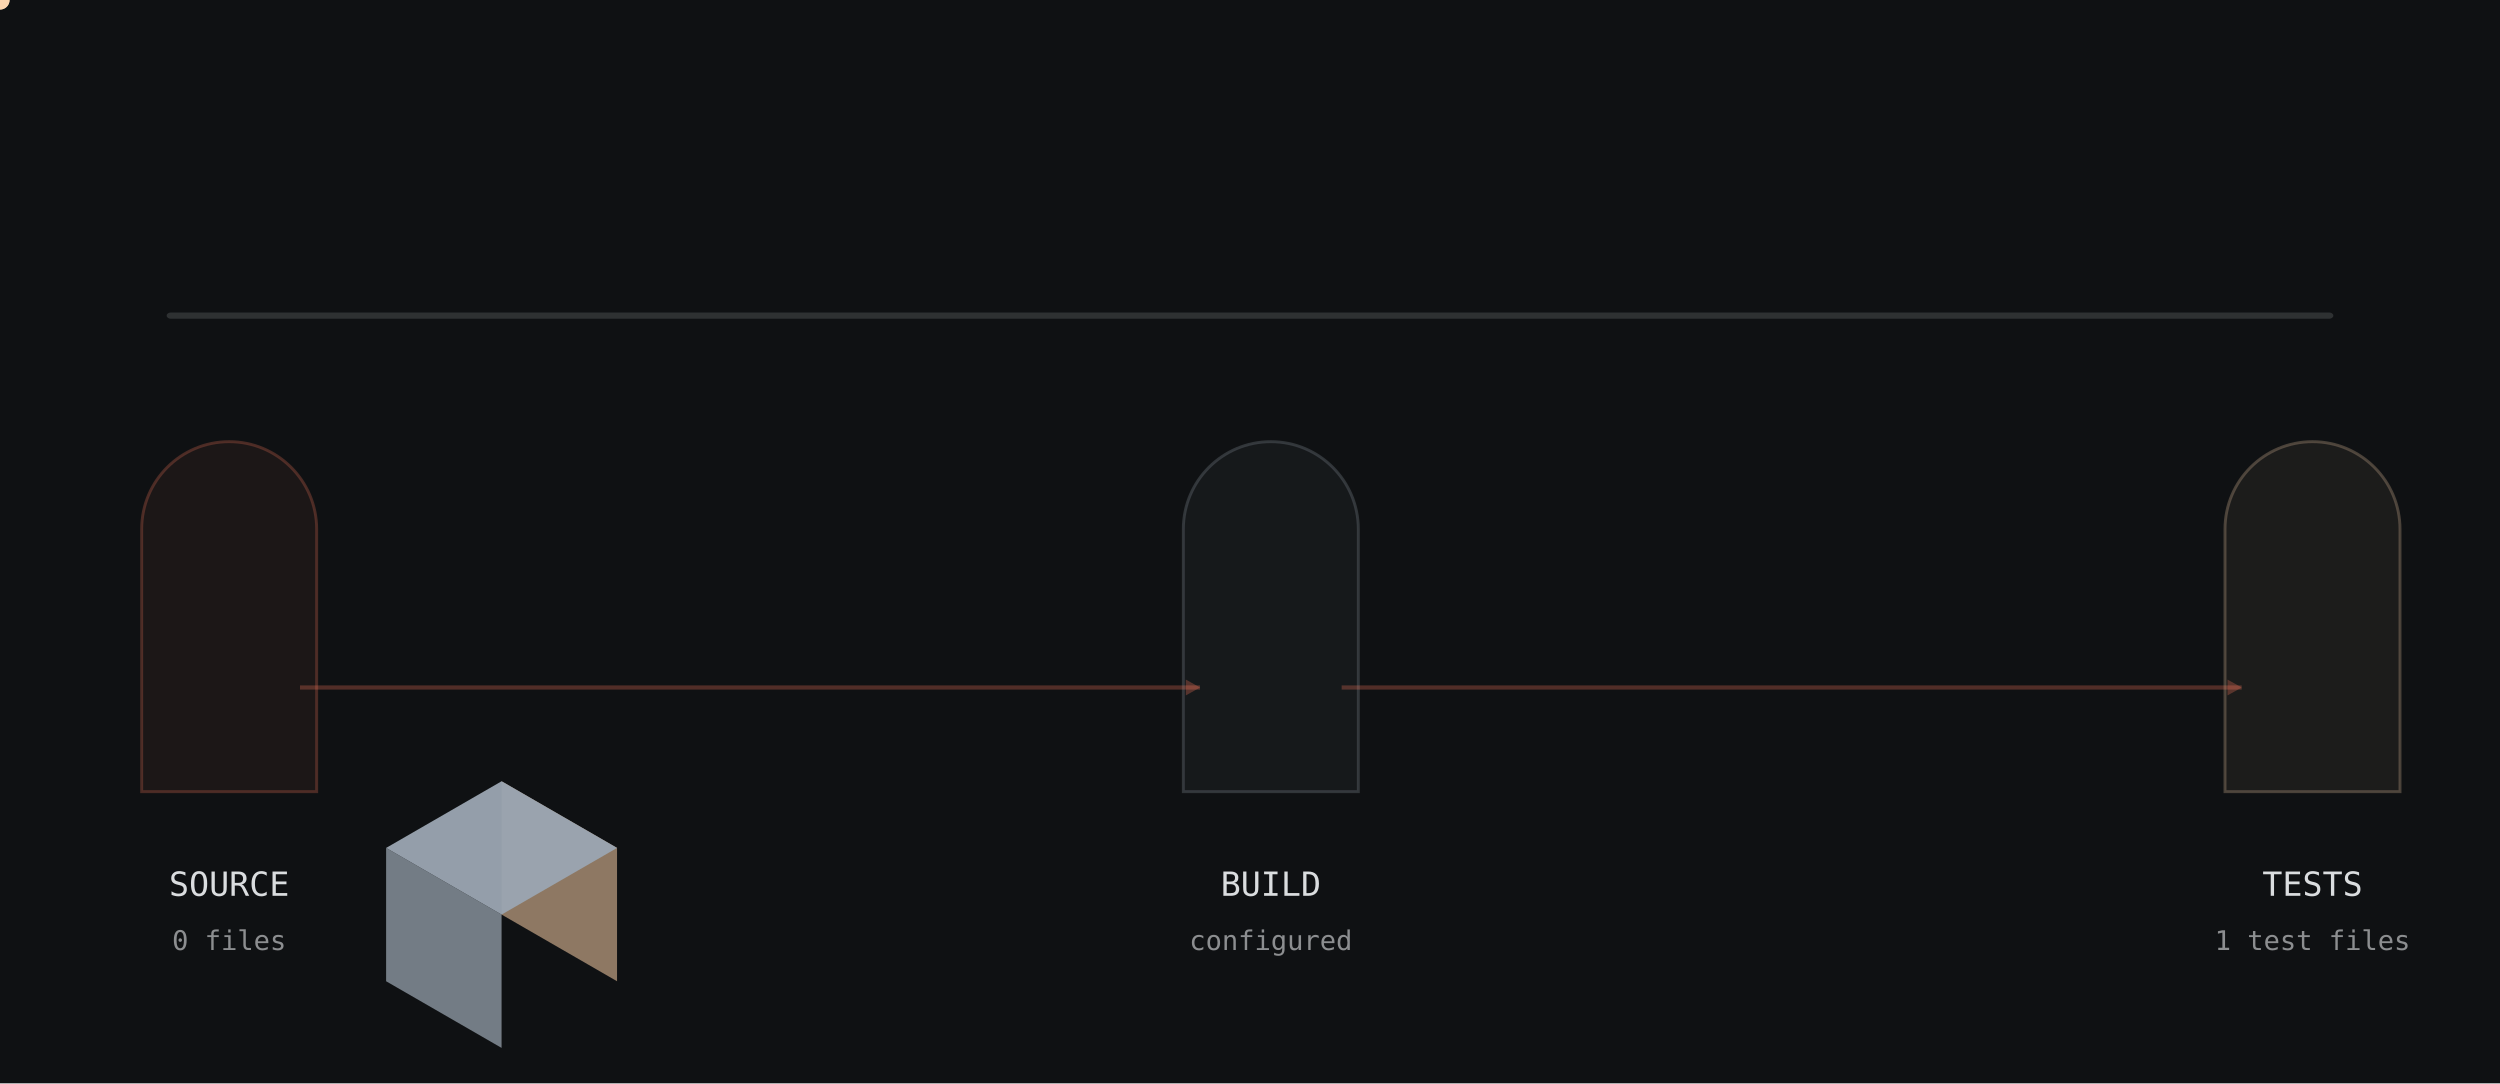
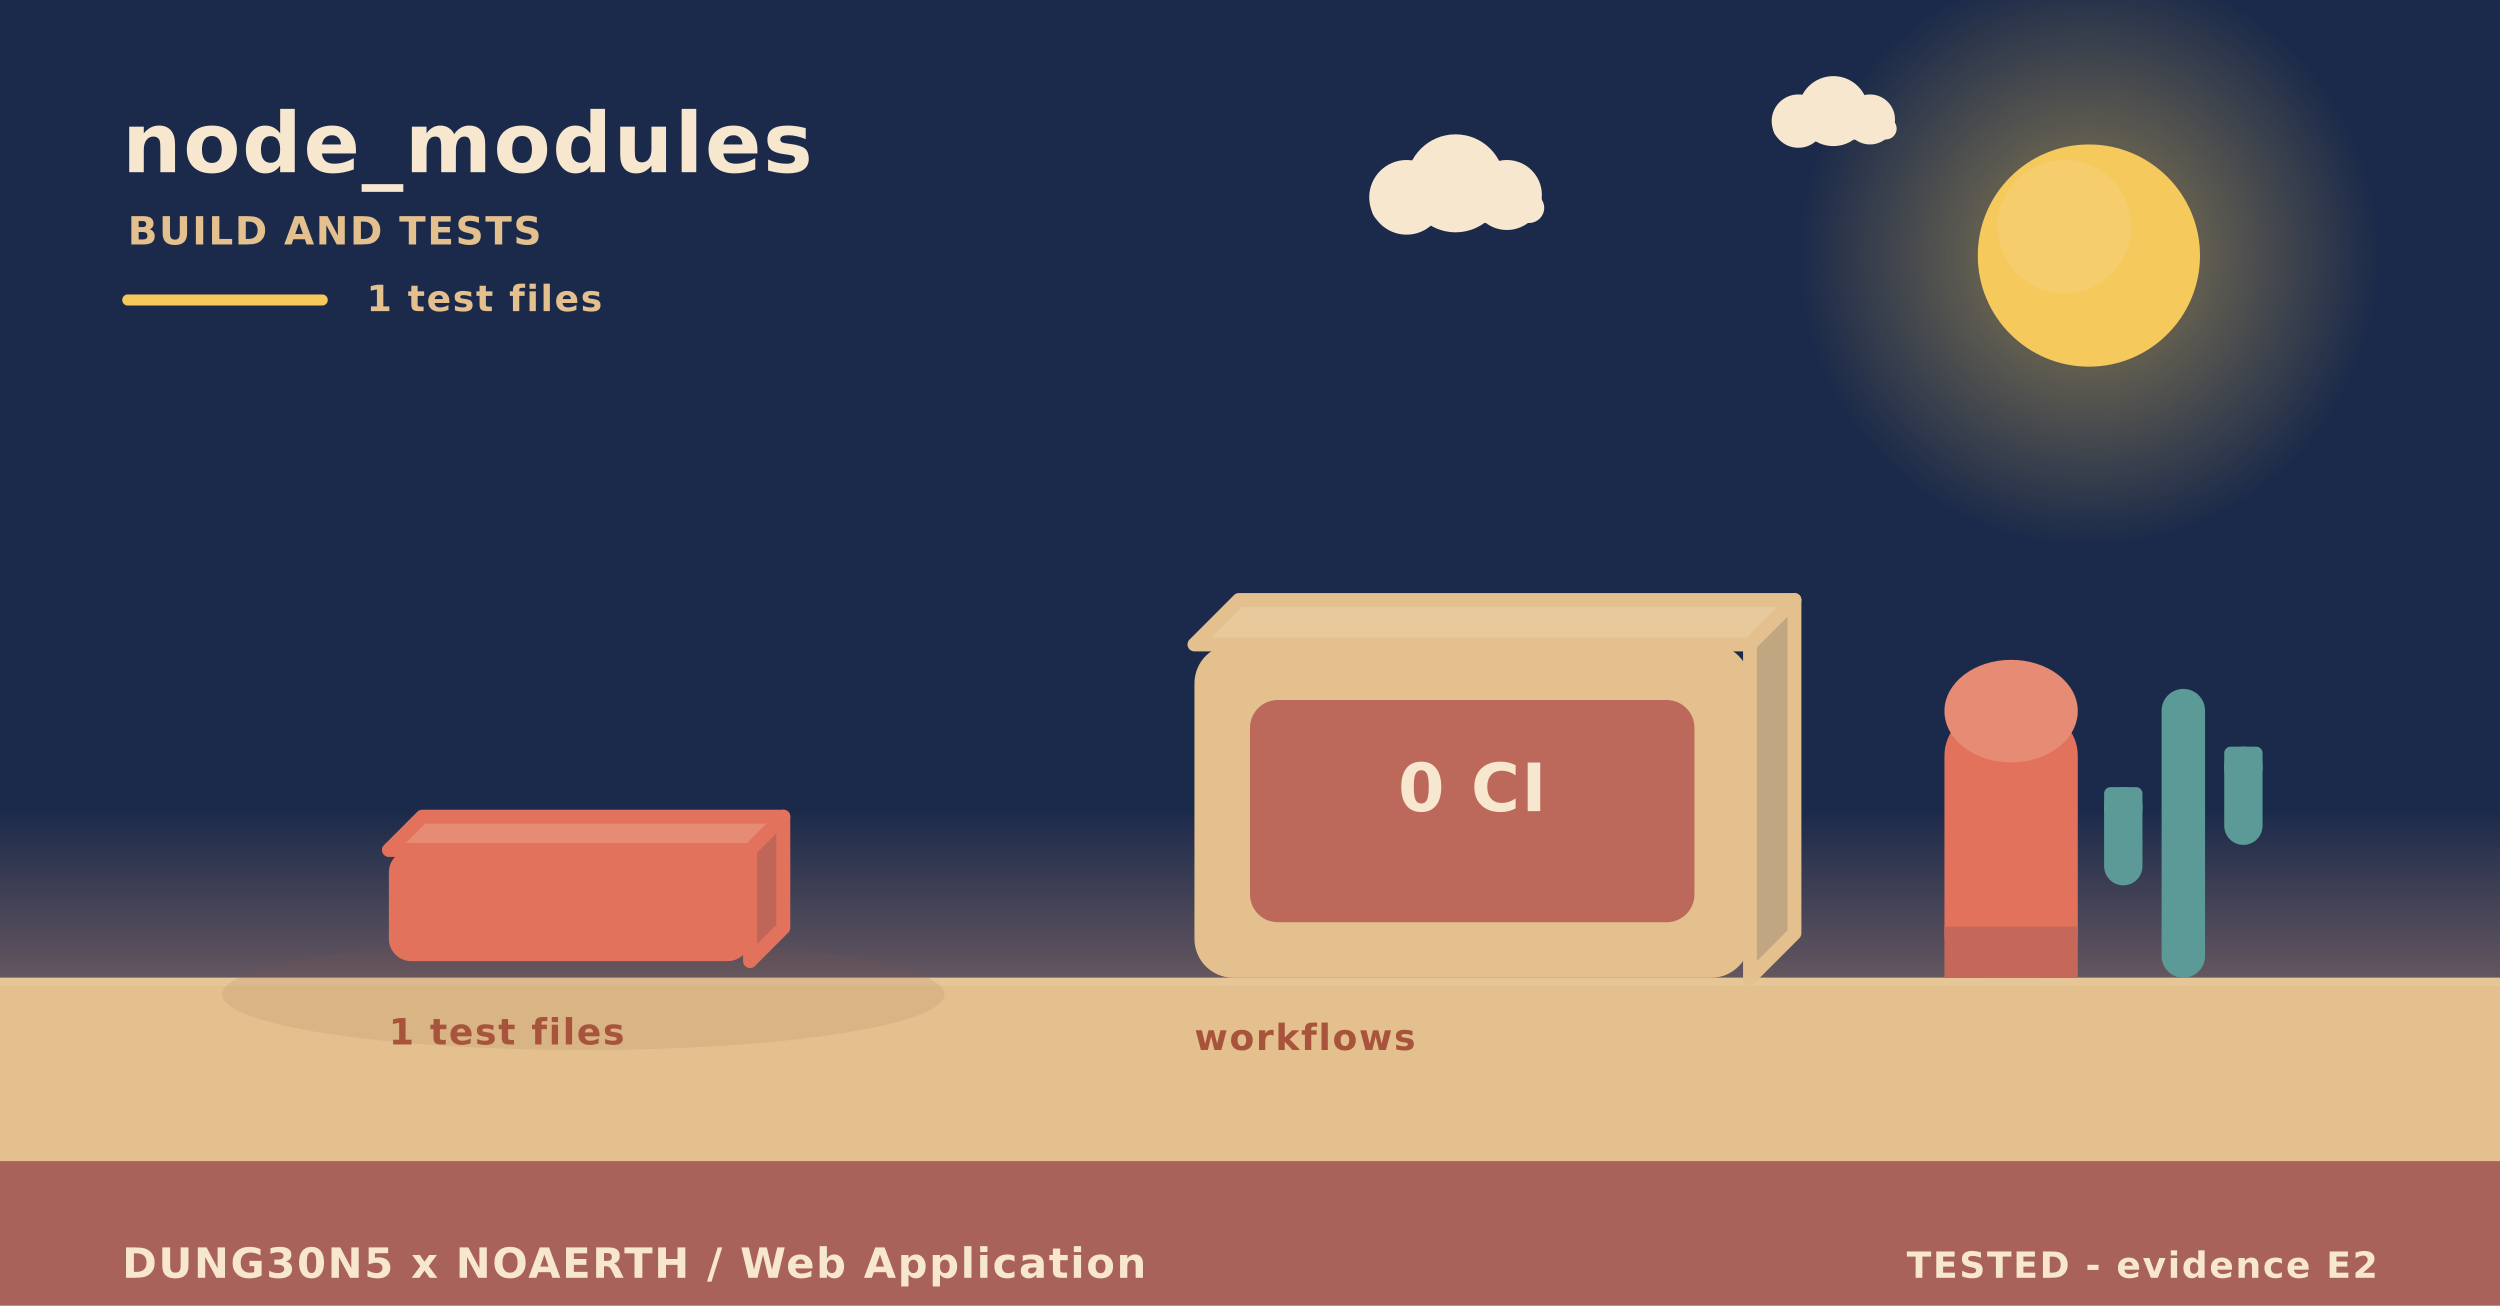
- <svg xmlns="http://www.w3.org/2000/svg" viewBox="0 0 1200 520" width="1200" height="520" role="img" aria-label="node_modules build evidence">
-   <rect width="1200" height="520" fill="#0f1113" />
-   <defs>
-     <linearGradient id="gb" x1="0" y1="0" x2="1" y2="1">
-       <stop offset="0%" stop-color="#ff7a5c" />
-       <stop offset="100%" stop-color="#9aa5b1" />
-     </linearGradient>
-   </defs>
-   <rect x="80.00" y="150.00" width="1040.00" height="3.00" rx="2.00" fill="rgba(241,243,245,0.140)" opacity="1.00" />
-   <path d="M68.00,380.00 L68.00,254.00 A42.00,42.00 0 0 1 152.00,254.00 L152.00,380.00 Z" fill="rgba(255,122,92,0.100)" opacity="0.55" stroke="rgba(255,122,92,0.450)" stroke-width="1.4" />
-   <polygon points="-192.26,189.00 -136.83,221.00 -136.83,157.00 -192.26,125.00" fill="#947d67" opacity="0.95" />
-   <polygon points="-247.68,221.00 -192.26,253.00 -192.26,189.00 -247.68,157.00" fill="#78818a" opacity="0.95" />
-   <polygon points="-192.26,125.00 -136.83,157.00 -192.26,189.00 -247.68,157.00" fill="#ff7a5c" opacity="0.95" />
-   <text x="110" y="430" font-family="ui-monospace,Menlo,monospace" font-size="16" fill="rgba(241,243,245,0.900)" text-anchor="middle">SOURCE</text>
-   <text x="110" y="456" font-family="ui-monospace,Menlo,monospace" font-size="13" fill="rgba(241,243,245,0.550)" text-anchor="middle">0 files</text>
-   <path d="M568.00,380.00 L568.00,254.00 A42.00,42.00 0 0 1 652.00,254.00 L652.00,380.00 Z" fill="rgba(154,165,177,0.100)" opacity="0.55" stroke="rgba(154,165,177,0.450)" stroke-width="1.4" />
-   <polygon points="240.76,439.00 296.18,471.00 296.18,407.00 240.76,375.00" fill="#947d67" opacity="0.95" />
-   <polygon points="185.33,471.00 240.76,503.00 240.76,439.00 185.33,407.00" fill="#78818a" opacity="0.95" />
-   <polygon points="240.76,375.00 296.18,407.00 240.76,439.00 185.33,407.00" fill="#9aa5b1" opacity="0.95" />
-   <text x="610" y="430" font-family="ui-monospace,Menlo,monospace" font-size="16" fill="rgba(241,243,245,0.900)" text-anchor="middle">BUILD</text>
-   <text x="610" y="456" font-family="ui-monospace,Menlo,monospace" font-size="13" fill="rgba(241,243,245,0.550)" text-anchor="middle">configured</text>
-   <line x1="144.00" y1="330.00" x2="576.00" y2="330.00" stroke="rgba(255,122,92,0.500)" stroke-width="2.00" opacity="0.55" />
-   <polygon points="576.00,330.00 569.20,326.20 569.20,333.80" fill="rgba(255,122,92,0.500)" opacity="0.55" />
-   <g opacity="0.9">
-     <circle cx="0.00" cy="0.00" r="4.60" fill="#ffd8b1" opacity="1.00" />
-     <animateTransform attributeName="transform" type="translate" values="144.00,330.00 576.00,330.00" dur="4.6s" begin="0.0s" repeatCount="indefinite" />
-     <animateTransform attributeName="transform" type="translate" values="576.00,330.00 144.00,330.00" dur="4.6s" begin="2.3s" repeatCount="indefinite" />
+ <svg xmlns="http://www.w3.org/2000/svg" width="900" height="470" viewBox="0 0 900 470" role="img" aria-label="node_modules - how it is verified">
+   <linearGradient id="skyb" x1="0" y1="0" x2="0" y2="1">
+     <stop offset="0" stop-color="#1b2a4a" />
+     <stop offset="0.62" stop-color="#1b2a4a" />
+     <stop offset="1" stop-color="#f3ad8a" />
+   </linearGradient>
+   <rect width="900" height="470" fill="url(#skyb)" />
+   <radialGradient id="sunb">
+     <stop offset="0.35" stop-color="#f5c95c" stop-opacity="0.34" />
+     <stop offset="1" stop-color="#f5c95c" stop-opacity="0" />
+   </radialGradient>
+   <circle cx="752" cy="92" r="104" fill="url(#sunb)" />
+   <circle cx="752" cy="92" r="40" fill="#f5c95c" />
+   <circle cx="743.2" cy="81.6" r="24" fill="#f5d27e" opacity="0.5" />
+   <g>
+     <circle cx="524" cy="66" r="17.64" fill="#f6e7ce" />
+     <circle cx="506.36" cy="71.04" r="13.44" fill="#f6e7ce" />
+     <circle cx="542.48" cy="70.2" r="12.6" fill="#f6e7ce" />
+     <rect x="493.76" y="69.36" width="62.16" height="10.92" rx="5.46" fill="#f6e7ce" />
+     <animateTransform attributeName="transform" type="translate" values="0 0;24 0;0 0" dur="36s" begin="0s" repeatCount="indefinite" />
  </g>
-   <path d="M1068.00,380.00 L1068.00,254.00 A42.00,42.00 0 0 1 1152.00,254.00 L1152.00,380.00 Z" fill="rgba(255,216,177,0.100)" opacity="0.55" stroke="rgba(255,216,177,0.450)" stroke-width="1.4" />
-   <polygon points="673.77,689.00 729.19,721.00 729.19,657.00 673.77,625.00" fill="#947d67" opacity="0.95" />
-   <polygon points="618.34,721.00 673.77,753.00 673.77,689.00 618.34,657.00" fill="#78818a" opacity="0.95" />
-   <polygon points="673.77,625.00 729.19,657.00 673.77,689.00 618.34,657.00" fill="#ffd8b1" opacity="0.95" />
-   <text x="1110" y="430" font-family="ui-monospace,Menlo,monospace" font-size="16" fill="rgba(241,243,245,0.900)" text-anchor="middle">TESTS</text>
-   <text x="1110" y="456" font-family="ui-monospace,Menlo,monospace" font-size="13" fill="rgba(241,243,245,0.550)" text-anchor="middle">1 test files</text>
-   <line x1="644.00" y1="330.00" x2="1076.00" y2="330.00" stroke="rgba(255,122,92,0.500)" stroke-width="2.00" opacity="0.55" />
-   <polygon points="1076.00,330.00 1069.20,326.20 1069.20,333.80" fill="rgba(255,122,92,0.500)" opacity="0.55" />
-   <g opacity="0.9">
-     <circle cx="0.00" cy="0.00" r="4.60" fill="#ffd8b1" opacity="1.00" />
-     <animateTransform attributeName="transform" type="translate" values="644.00,330.00 1076.00,330.00" dur="4.6s" begin="0.4s" repeatCount="indefinite" />
-     <animateTransform attributeName="transform" type="translate" values="1076.00,330.00 644.00,330.00" dur="4.6s" begin="2.7s" repeatCount="indefinite" />
+   <g>
+     <circle cx="660" cy="40" r="12.6" fill="#f6e7ce" />
+     <circle cx="647.4" cy="43.6" r="9.6" fill="#f6e7ce" />
+     <circle cx="673.2" cy="43" r="9" fill="#f6e7ce" />
+     <rect x="638.4" y="42.4" width="44.4" height="7.8" rx="3.9" fill="#f6e7ce" />
+     <animateTransform attributeName="transform" type="translate" values="0 0;-18 0;0 0" dur="46s" begin="3s" repeatCount="indefinite" />
  </g>
+   <rect x="0" y="352" width="900" height="118" fill="#e3c08d" />
+   <rect x="0" y="352" width="900" height="3" fill="#e6c596" />
+   <text x="44" y="62" font-family="Verdana,DejaVu Sans,sans-serif" font-size="30" font-weight="700" letter-spacing="0.6" fill="#f6e7ce" text-anchor="start">node_modules</text>
+   <text x="46" y="88" font-family="Verdana,DejaVu Sans,sans-serif" font-size="14" font-weight="700" letter-spacing="0.6" fill="#e3c08d" text-anchor="start">BUILD AND TESTS</text>
+   <rect x="44" y="106" width="74" height="4" rx="2" fill="#f5c95c" />
+   <text x="132" y="112" font-family="Verdana,DejaVu Sans,sans-serif" font-size="13" font-weight="700" letter-spacing="0.6" fill="#e3c08d" text-anchor="start">1 test files</text>
+   <ellipse cx="210" cy="358" rx="130" ry="20" fill="rgba(138,90,68,0.11)" />
+   <g>
+     <path d="M140,306 L270,306 L282,294 L152,294 Z" fill="#e68c74" stroke="#e2725b" stroke-width="5" stroke-linejoin="round" />
+     <path d="M270,306 L282,294 L282,334 L270,346 Z" fill="#c06658" stroke="#e2725b" stroke-width="5" stroke-linejoin="round" />
+     <rect x="140" y="306" width="130" height="40" rx="8" fill="#e2725b" />
+     <animateTransform attributeName="transform" type="translate" values="0 10;0 0" dur="0.8s" begin="0.5s" fill="freeze" />
+   </g>
+   <text x="140" y="376" font-family="Verdana,DejaVu Sans,sans-serif" font-size="13" font-weight="700" letter-spacing="0.6" fill="#a8543c" text-anchor="start">1 test files</text>
+   <path d="M430,232 L630,232 L646,216 L446,216 Z" fill="#e7c99b" stroke="#e3c08d" stroke-width="5" stroke-linejoin="round" />
+   <path d="M630,232 L646,216 L646,336 L630,352 Z" fill="#c1a682" stroke="#e3c08d" stroke-width="5" stroke-linejoin="round" />
+   <rect x="430" y="232" width="200" height="120" rx="14" fill="#e3c08d" />
+   <rect x="450" y="252" width="160" height="80" rx="10" fill="#ba6458" opacity="0.94" />
+   <text x="530" y="292" font-family="Verdana,DejaVu Sans,sans-serif" font-size="24" font-weight="700" letter-spacing="0.6" fill="#f6e7ce" text-anchor="middle">0 CI</text>
+   <text x="430" y="378" font-family="Verdana,DejaVu Sans,sans-serif" font-size="13" font-weight="700" letter-spacing="0.6" fill="#a8543c" text-anchor="start">workflows</text>
+   <rect x="700" y="256" width="48" height="96" rx="16" fill="#e2725b" />
+   <ellipse cx="724" cy="256" rx="24" ry="18.46" fill="#e68c74" />
+   <rect x="700" y="333.54" width="48" height="18.46" fill="#c66859" />
+   <rect x="778.18" y="248" width="15.64" height="104" rx="7.82" fill="#5b9a97" />
+   <rect x="757.48" y="283.36" width="13.8" height="35.36" rx="6.9" fill="#5b9a97" />
+   <rect x="757.48" y="283.36" width="13.8" height="10.4" rx="2.3" fill="#5b9a97" />
+   <rect x="800.72" y="268.8" width="13.8" height="35.36" rx="6.9" fill="#5b9a97" />
+   <rect x="800.72" y="268.8" width="13.8" height="10.4" rx="2.3" fill="#5b9a97" />
+   <rect x="0" y="418" width="900" height="52" rx="0" fill="#a65c56" opacity="0.94" />
+   <text x="44" y="460" font-family="Verdana,DejaVu Sans,sans-serif" font-size="15" font-weight="700" letter-spacing="0.6" fill="#f6e7ce" text-anchor="start">DUNG30N5 x NOAERTH  /  Web Application</text>
+   <text x="856" y="460" font-family="Verdana,DejaVu Sans,sans-serif" font-size="13" font-weight="700" letter-spacing="0.6" fill="#f6e7ce" text-anchor="end">TESTED  -  evidence E2</text>
</svg>
